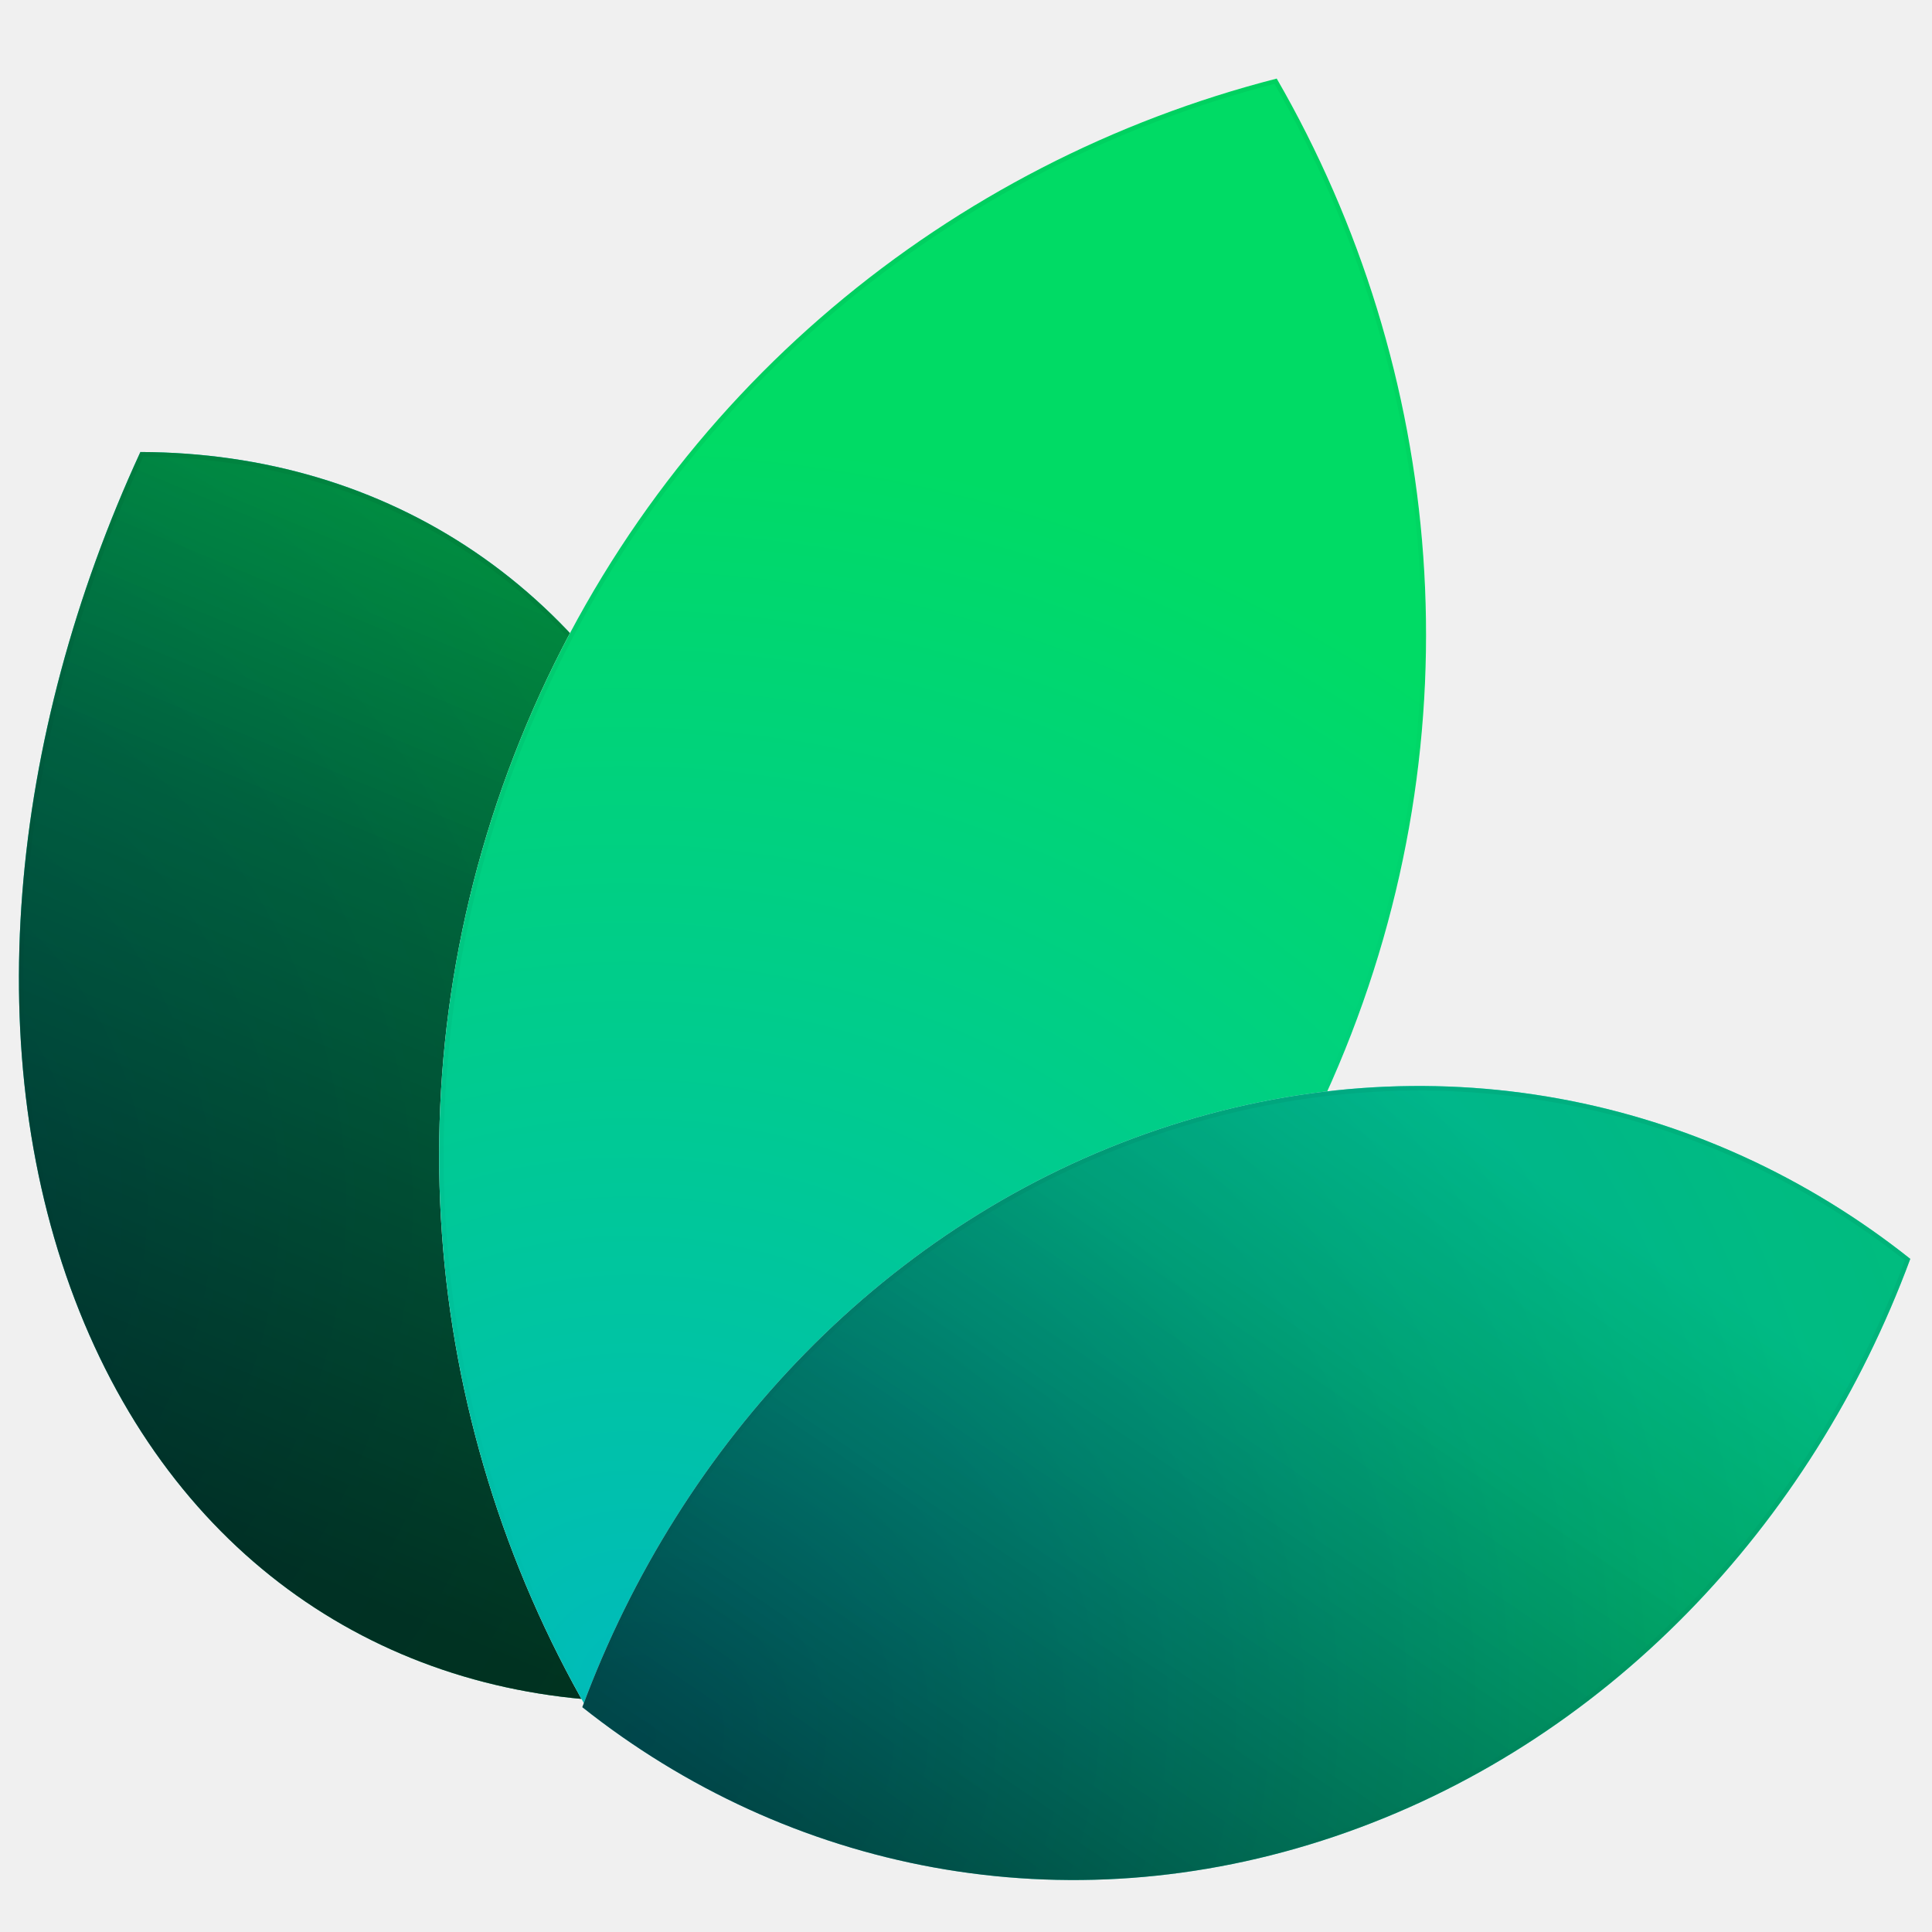
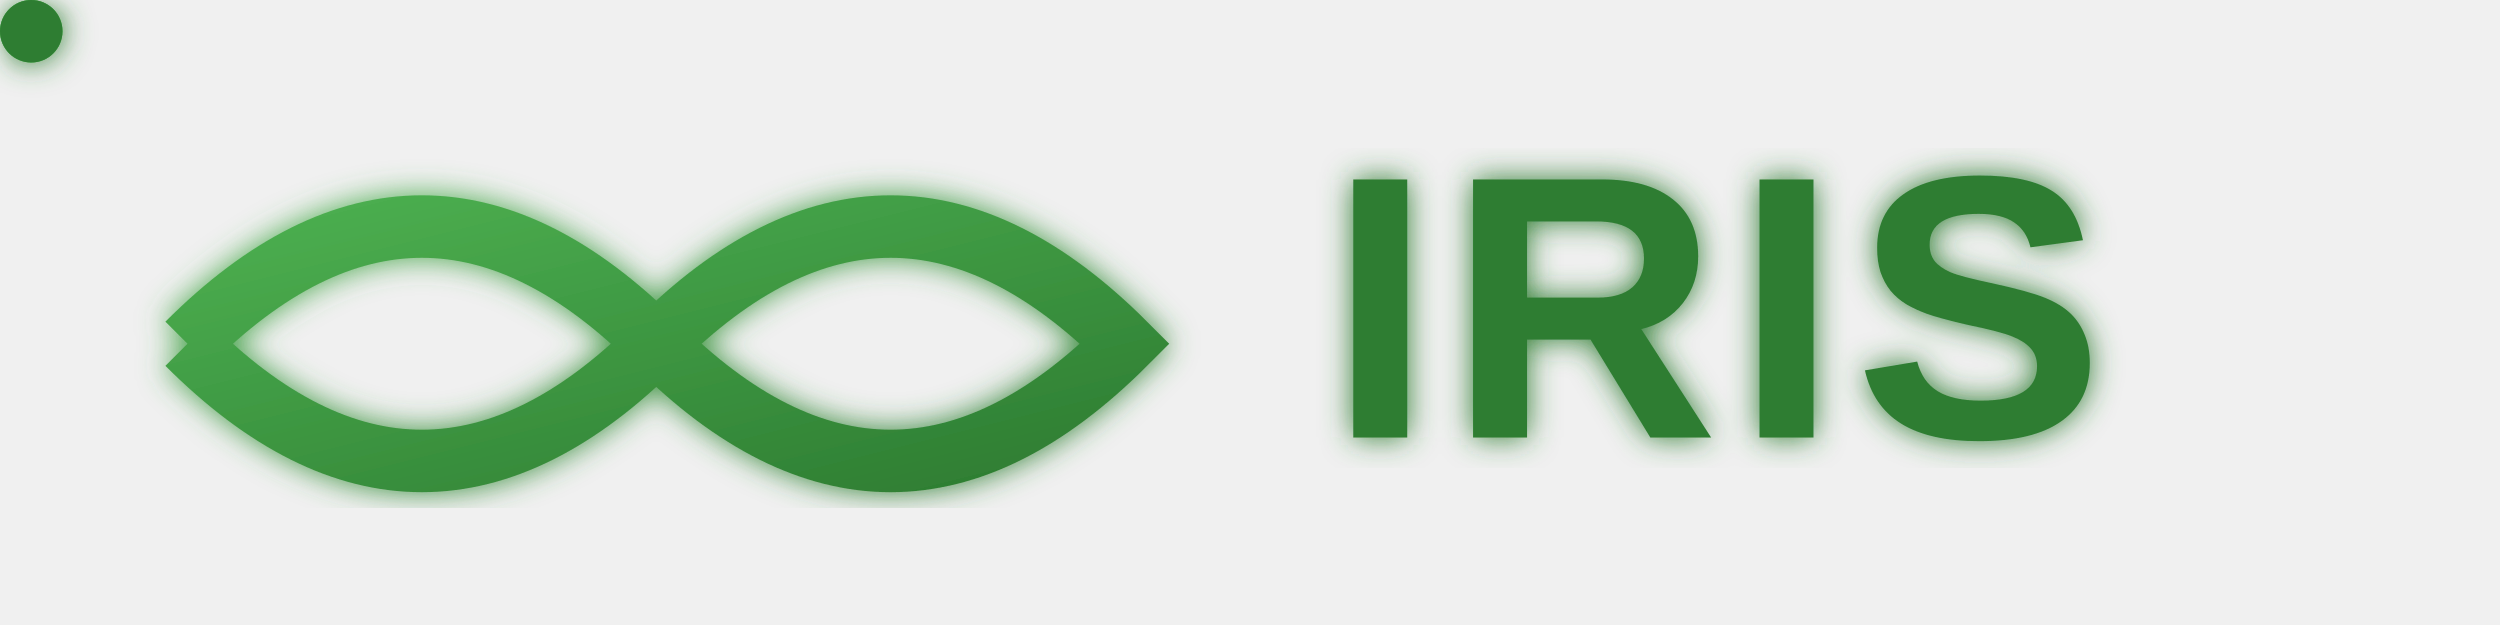
- <svg xmlns="http://www.w3.org/2000/svg" width="24" height="24" viewBox="0 0 24 24" fill="none">
-   <path d="M7.953 21.139C4.896 21.13 2.255 19.458 0.987 16.29C-0.28 13.121 0.109 9.163 1.744 5.615C4.801 5.624 7.442 7.296 8.71 10.465C9.977 13.633 9.588 17.591 7.953 21.139Z" fill="white" />
-   <path d="M7.953 21.139C4.896 21.13 2.255 19.458 0.987 16.29C-0.28 13.121 0.109 9.163 1.744 5.615C4.801 5.624 7.442 7.296 8.71 10.465C9.977 13.633 9.588 17.591 7.953 21.139Z" fill="url(#paint0_radial_101_2703)" />
-   <path d="M7.953 21.139C4.896 21.13 2.255 19.458 0.987 16.29C-0.28 13.121 0.109 9.163 1.744 5.615C4.801 5.624 7.442 7.296 8.71 10.465C9.977 13.633 9.588 17.591 7.953 21.139Z" fill="black" fill-opacity="0.5" style="mix-blend-mode:hard-light" />
-   <path d="M7.953 21.139C4.896 21.13 2.255 19.458 0.987 16.29C-0.28 13.121 0.109 9.163 1.744 5.615C4.801 5.624 7.442 7.296 8.71 10.465C9.977 13.633 9.588 17.591 7.953 21.139Z" fill="url(#paint1_linear_101_2703)" fill-opacity="0.5" style="mix-blend-mode:hard-light" />
-   <path d="M8.684 10.476C9.945 13.63 9.561 17.572 7.935 21.111C4.897 21.096 2.274 19.431 1.013 16.279C-0.248 13.124 0.136 9.182 1.762 5.643C4.8 5.659 7.423 7.324 8.684 10.476Z" stroke="url(#paint2_linear_101_2703)" stroke-opacity="0.05" stroke-width="0.056" />
-   <path d="M7.31 21.257C11.354 20.221 14.884 17.375 16.628 13.236C18.373 9.097 17.945 4.587 15.86 0.976C11.816 2.012 8.287 4.858 6.542 8.998C4.797 13.137 5.225 17.646 7.31 21.257Z" fill="white" />
-   <path d="M7.31 21.257C11.354 20.221 14.884 17.375 16.628 13.236C18.373 9.097 17.945 4.587 15.86 0.976C11.816 2.012 8.287 4.858 6.542 8.998C4.797 13.137 5.225 17.646 7.31 21.257Z" fill="url(#paint3_radial_101_2703)" />
-   <path d="M16.603 13.225C14.864 17.349 11.351 20.187 7.324 21.225C5.253 17.624 4.829 13.132 6.568 9.009C8.306 4.885 11.819 2.047 15.846 1.009C17.918 4.61 18.341 9.101 16.603 13.225Z" stroke="url(#paint4_linear_101_2703)" stroke-opacity="0.05" stroke-width="0.056" />
-   <path d="M7.234 21.207C9.789 23.237 13.21 23.951 16.577 22.814C19.944 21.677 22.506 18.945 23.73 15.638C21.175 13.608 17.754 12.894 14.387 14.031C11.02 15.168 8.458 17.901 7.234 21.207Z" fill="white" />
-   <path d="M7.234 21.207C9.789 23.237 13.21 23.951 16.577 22.814C19.944 21.677 22.506 18.945 23.73 15.638C21.175 13.608 17.754 12.894 14.387 14.031C11.02 15.168 8.458 17.901 7.234 21.207Z" fill="url(#paint5_radial_101_2703)" />
-   <path d="M7.234 21.207C9.789 23.237 13.21 23.951 16.577 22.814C19.944 21.677 22.506 18.945 23.73 15.638C21.175 13.608 17.754 12.894 14.387 14.031C11.02 15.168 8.458 17.901 7.234 21.207Z" fill="black" fill-opacity="0.2" style="mix-blend-mode:hard-light" />
-   <path d="M7.234 21.207C9.789 23.237 13.21 23.951 16.577 22.814C19.944 21.677 22.506 18.945 23.73 15.638C21.175 13.608 17.754 12.894 14.387 14.031C11.02 15.168 8.458 17.901 7.234 21.207Z" fill="url(#paint6_linear_101_2703)" fill-opacity="0.5" style="mix-blend-mode:hard-light" />
-   <path d="M16.568 22.787C13.218 23.918 9.814 23.212 7.267 21.198C8.492 17.907 11.044 15.189 14.396 14.058C17.747 12.927 21.15 13.633 23.697 15.648C22.472 18.938 19.92 21.656 16.568 22.787Z" stroke="url(#paint7_linear_101_2703)" stroke-opacity="0.05" stroke-width="0.056" />
+ <svg xmlns="http://www.w3.org/2000/svg" width="160" height="40" viewBox="0 0 160 40">
  <defs>
-     <radialGradient id="paint0_radial_101_2703" cx="0" cy="0" r="1" gradientUnits="userSpaceOnUse" gradientTransform="translate(-3.00503 15.023) rotate(-10.029) scale(17.9572 17.784)">
-       <stop stop-color="#00B0BB" />
-       <stop offset="1" stop-color="#00DB65" />
-     </radialGradient>
-     <linearGradient id="paint1_linear_101_2703" x1="7.39" y1="4.813" x2="1.63" y2="18.689" gradientUnits="userSpaceOnUse">
-       <stop stop-color="#18E299" />
-       <stop offset="1" />
+     <linearGradient id="loopGradient" x1="0%" y1="0%" x2="100%" y2="100%">
+       <stop offset="0%" style="stop-color:#4CAF50;stop-opacity:1">
+         <animate attributeName="stop-color" values="#4CAF50;#2E7D32;#4CAF50" dur="3s" repeatCount="indefinite" />
+       </stop>
+       <stop offset="100%" style="stop-color:#2E7D32;stop-opacity:1">
+         <animate attributeName="stop-color" values="#2E7D32;#1B5E20;#2E7D32" dur="3s" repeatCount="indefinite" />
+       </stop>
    </linearGradient>
-     <linearGradient id="paint2_linear_101_2703" x1="7.948" y1="8.016" x2="1.761" y2="18.746" gradientUnits="userSpaceOnUse">
-       <stop />
-       <stop offset="1" stop-opacity="0" />
-     </linearGradient>
-     <radialGradient id="paint3_radial_101_2703" cx="0" cy="0" r="1" gradientUnits="userSpaceOnUse" gradientTransform="translate(8.11404 20.8822) rotate(-75.7542) scale(21.6246 23.7772)">
-       <stop stop-color="#00BBBB" />
-       <stop offset="0.713" stop-color="#00DB65" />
-     </radialGradient>
-     <linearGradient id="paint4_linear_101_2703" x1="7.602" y1="5.871" x2="15.556" y2="16.372" gradientUnits="userSpaceOnUse">
-       <stop />
-       <stop offset="1" stop-opacity="0" />
-     </linearGradient>
-     <radialGradient id="paint5_radial_101_2703" cx="0" cy="0" r="1" gradientUnits="userSpaceOnUse" gradientTransform="translate(7.84537 21.5181) rotate(-20.3525) scale(18.5603 17.32)">
-       <stop stop-color="#00B0BB" />
-       <stop offset="1" stop-color="#00DB65" />
-     </radialGradient>
-     <linearGradient id="paint6_linear_101_2703" x1="16.808" y1="13.007" x2="10.041" y2="22.994" gradientUnits="userSpaceOnUse">
-       <stop stop-color="#00B1BC" />
-       <stop offset="1" />
-     </linearGradient>
-     <linearGradient id="paint7_linear_101_2703" x1="16.808" y1="13.007" x2="14.169" y2="23.841" gradientUnits="userSpaceOnUse">
-       <stop />
-       <stop offset="1" stop-opacity="0" />
-     </linearGradient>
+     <filter id="glow">
+       <feGaussianBlur stdDeviation="1" result="coloredBlur" />
+       <feMerge>
+         <feMergeNode in="coloredBlur" />
+         <feMergeNode in="SourceGraphic" />
+       </feMerge>
+     </filter>
+     <path id="motionPath" d="M10,20 C20,10 30,10 40,20 C50,30 60,30 70,20 C60,10 50,10 40,20 C30,30 20,30 10,20" fill="none" />
  </defs>
+   <g transform="translate(2, 2)" filter="url(#glow)">
+     <path d="M10,20 C20,10 30,10 40,20 C50,30 60,30 70,20 C60,10 50,10 40,20 C30,30 20,30 10,20" fill="none" stroke="url(#loopGradient)" stroke-width="4">
+       <animate attributeName="stroke-dasharray" values="0,1000;200,0" dur="3s" repeatCount="indefinite" />
+     </path>
+     <circle r="2" fill="#81C784">
+       <animateMotion dur="3s" repeatCount="indefinite">
+         <mpath href="#motionPath" />
+       </animateMotion>
+     </circle>
+     <circle r="2" fill="#4CAF50">
+       <animateMotion dur="3s" repeatCount="indefinite" begin="1s">
+         <mpath href="#motionPath" />
+       </animateMotion>
+     </circle>
+     <circle r="2" fill="#2E7D32">
+       <animateMotion dur="3s" repeatCount="indefinite" begin="2s">
+         <mpath href="#motionPath" />
+       </animateMotion>
+     </circle>
+   </g>
+   <text x="85" y="28" font-family="Arial, sans-serif" font-size="24" font-weight="bold" fill="#2E7D32" filter="url(#glow)">
+     <tspan style="letter-spacing: 1px;">IRIS</tspan>
+   </text>
</svg>
